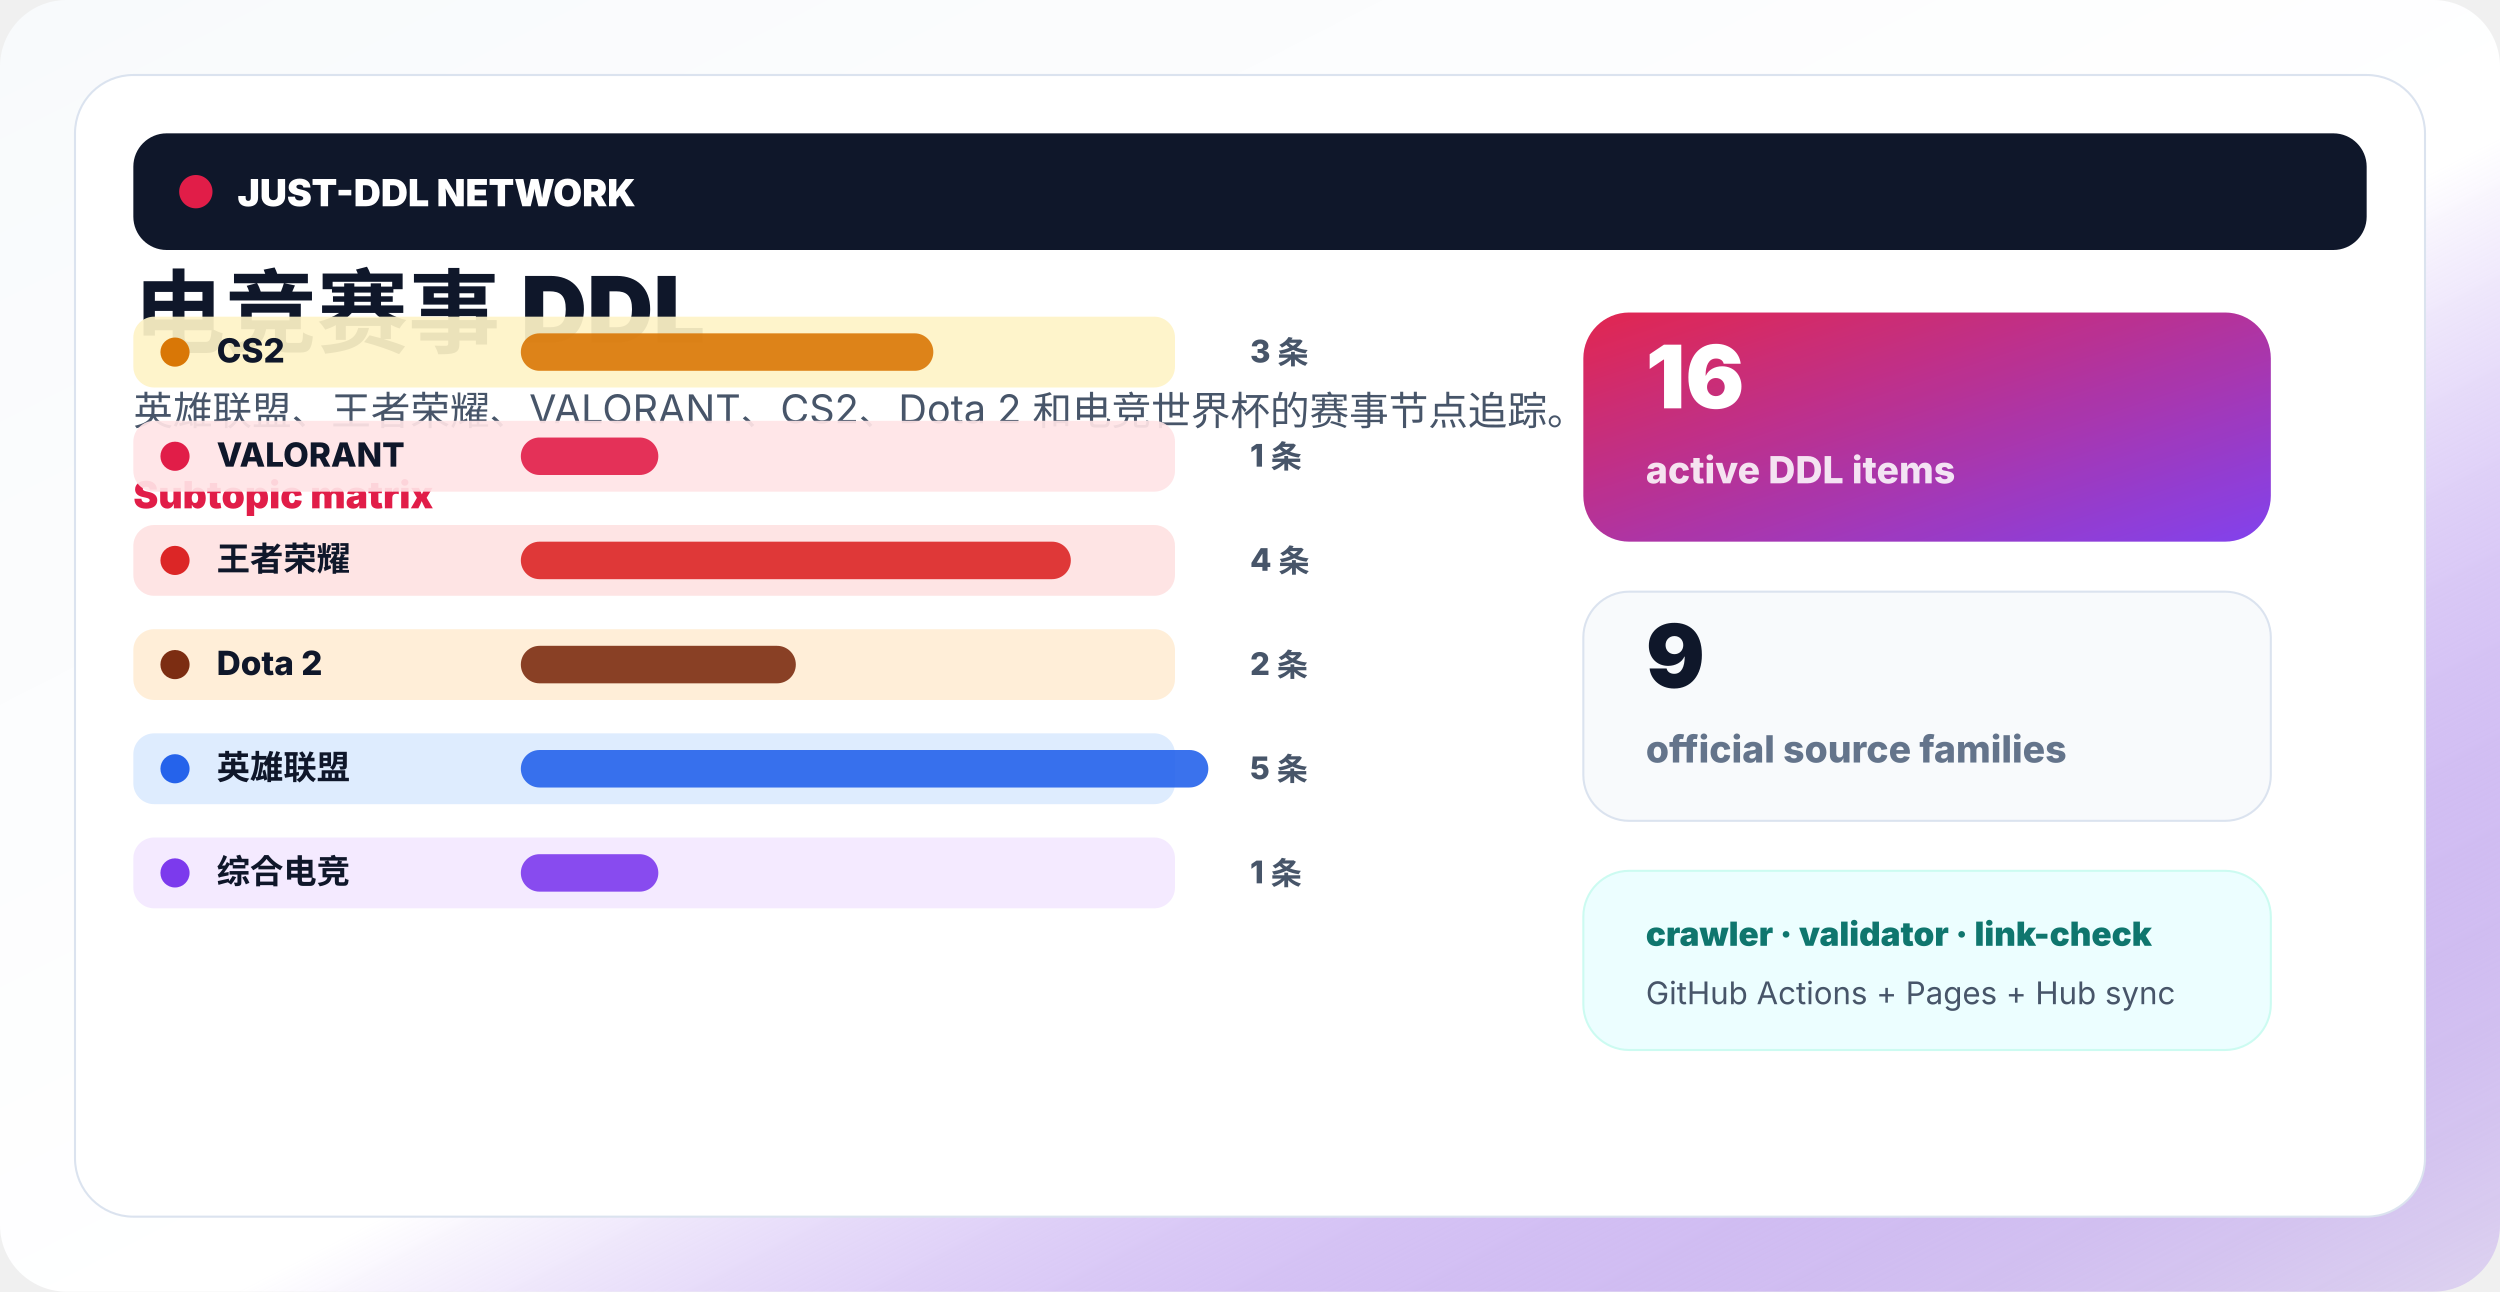
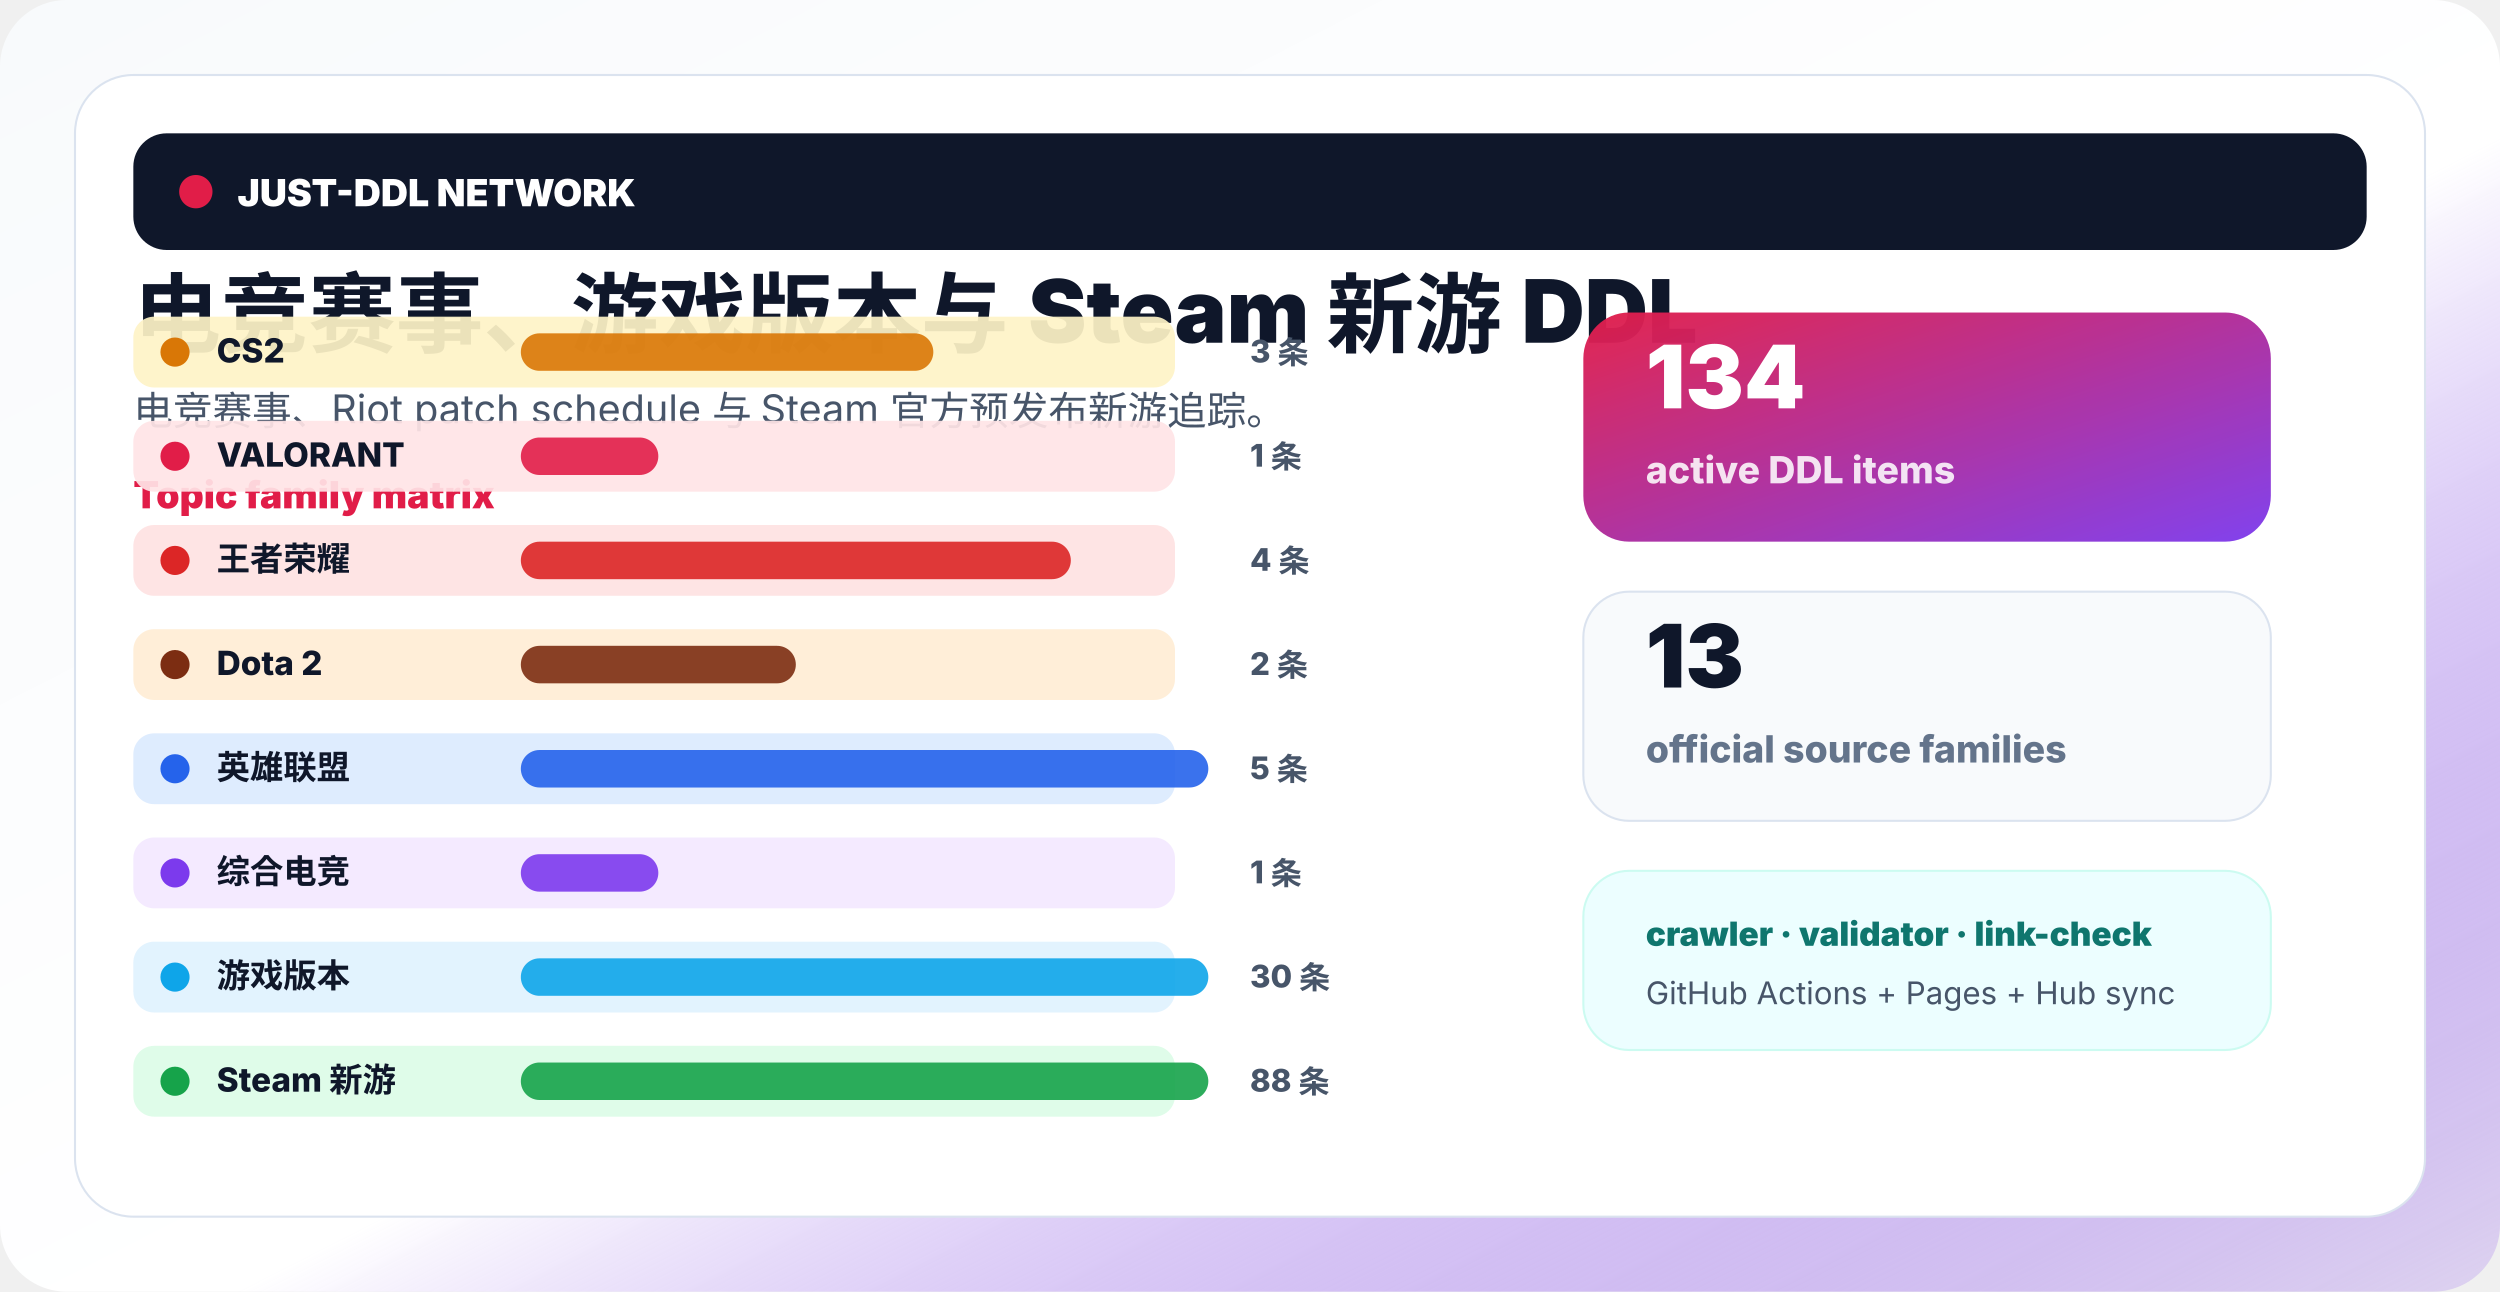
<svg xmlns="http://www.w3.org/2000/svg" width="1200" height="620" viewBox="0 0 1200 620">
  <defs>
    <linearGradient id="bg" x1="0" y1="0" x2="1" y2="1">
      <stop offset="0%" stop-color="#f8fafc" />
      <stop offset="55%" stop-color="#ffffff" />
      <stop offset="100%" stop-color="#7C3AED" stop-opacity="0.16" />
    </linearGradient>
    <linearGradient id="hero" x1="0" y1="0" x2="1" y2="1">
      <stop offset="0%" stop-color="#E11D48" />
      <stop offset="100%" stop-color="#7C3AED" />
    </linearGradient>
  </defs>
  <rect width="1200" height="620" rx="32" fill="url(#bg)" />
  <rect x="36" y="36" width="1128" height="548" rx="28" fill="#ffffff" stroke="#dbe3ef" />
  <rect x="64" y="64" width="1072" height="56" rx="16" fill="#0f172a" />
  <circle cx="94" cy="92" r="8" fill="#E11D48" />
  <text x="114" y="99" font-family="Inter, Microsoft YaHei, sans-serif" font-size="18" font-weight="900" fill="#ffffff">JUST-DDL NETWORK</text>
-   <text x="64" y="166" font-family="Inter, Microsoft YaHei, sans-serif" font-size="44" font-weight="900" fill="#0f172a">电竞赛事 DDL</text>
-   <text x="64" y="204" font-family="Inter, Microsoft YaHei, sans-serif" font-size="19" fill="#475569">英雄联盟、王者荣耀、VALORANT、CS2、Dota 2 和电竞世界杯的赛事节点追踪。</text>
+   <text x="64" y="166" font-family="Inter, Microsoft YaHei, sans-serif" font-size="42" font-weight="900" fill="#0f172a">电竞赛事、游戏版本与 Steam 新游 DDL</text>
+   <text x="64" y="204" font-family="Inter, Microsoft YaHei, sans-serif" font-size="19" fill="#475569">电竞赛事、Riot patch schedule 与 Steam 官方预发布新游追踪。</text>
  <rect x="760" y="150" width="330" height="110" rx="22" fill="url(#hero)" opacity="0.96" />
-   <text x="790" y="196" font-family="Inter, Microsoft YaHei, sans-serif" font-size="42" font-weight="900" fill="#ffffff">16</text>
+   <text x="790" y="196" font-family="Inter, Microsoft YaHei, sans-serif" font-size="42" font-weight="900" fill="#ffffff">134</text>
  <text x="790" y="232" font-family="Inter, Microsoft YaHei, sans-serif" font-size="18" font-weight="800" fill="#ffffff" opacity="0.86">active DDL items</text>
  <rect x="760" y="284" width="330" height="110" rx="22" fill="#f8fafc" stroke="#dbe3ef" />
-   <text x="790" y="330" font-family="Inter, Microsoft YaHei, sans-serif" font-size="42" font-weight="900" fill="#0f172a">9</text>
+   <text x="790" y="330" font-family="Inter, Microsoft YaHei, sans-serif" font-size="42" font-weight="900" fill="#0f172a">13</text>
  <text x="790" y="366" font-family="Inter, Microsoft YaHei, sans-serif" font-size="18" font-weight="800" fill="#64748b">official source families</text>
-   <text x="64" y="244" font-family="Inter, Microsoft YaHei, sans-serif" font-size="18" font-weight="900" fill="#E11D48">Subtopic matrix</text>
+   <text x="64" y="244" font-family="Inter, Microsoft YaHei, sans-serif" font-size="18" font-weight="900" fill="#E11D48">Topic family matrix</text>
  <g>
    <rect x="64" y="152" width="500" height="34" rx="10" fill="#FEF3C7" opacity="0.92" />
    <circle cx="84" cy="169" r="7" fill="#D97706" />
    <text x="104" y="174" font-family="Inter, Microsoft YaHei, sans-serif" font-size="16" font-weight="800" fill="#0f172a">CS2</text>
    <rect x="250" y="160" width="198" height="18" rx="9" fill="#D97706" opacity="0.9" />
    <text x="600" y="174" font-family="Inter, Microsoft YaHei, sans-serif" font-size="15" font-weight="800" fill="#475569">3 条</text>
  </g>
  <g>
    <rect x="64" y="202" width="500" height="34" rx="10" fill="#FFE4E6" opacity="0.92" />
    <circle cx="84" cy="219" r="7" fill="#E11D48" />
    <text x="104" y="224" font-family="Inter, Microsoft YaHei, sans-serif" font-size="16" font-weight="800" fill="#0f172a">VALORANT</text>
    <rect x="250" y="210" width="66" height="18" rx="9" fill="#E11D48" opacity="0.9" />
    <text x="600" y="224" font-family="Inter, Microsoft YaHei, sans-serif" font-size="15" font-weight="800" fill="#475569">1 条</text>
  </g>
  <g>
    <rect x="64" y="252" width="500" height="34" rx="10" fill="#FEE2E2" opacity="0.92" />
    <circle cx="84" cy="269" r="7" fill="#DC2626" />
    <text x="104" y="274" font-family="Inter, Microsoft YaHei, sans-serif" font-size="16" font-weight="800" fill="#0f172a">王者荣耀</text>
    <rect x="250" y="260" width="264" height="18" rx="9" fill="#DC2626" opacity="0.9" />
    <text x="600" y="274" font-family="Inter, Microsoft YaHei, sans-serif" font-size="15" font-weight="800" fill="#475569">4 条</text>
  </g>
  <g>
    <rect x="64" y="302" width="500" height="34" rx="10" fill="#FFEDD5" opacity="0.92" />
    <circle cx="84" cy="319" r="7" fill="#7C2D12" />
    <text x="104" y="324" font-family="Inter, Microsoft YaHei, sans-serif" font-size="16" font-weight="800" fill="#0f172a">Dota 2</text>
    <rect x="250" y="310" width="132" height="18" rx="9" fill="#7C2D12" opacity="0.9" />
    <text x="600" y="324" font-family="Inter, Microsoft YaHei, sans-serif" font-size="15" font-weight="800" fill="#475569">2 条</text>
  </g>
  <g>
    <rect x="64" y="352" width="500" height="34" rx="10" fill="#DBEAFE" opacity="0.92" />
    <circle cx="84" cy="369" r="7" fill="#2563EB" />
    <text x="104" y="374" font-family="Inter, Microsoft YaHei, sans-serif" font-size="16" font-weight="800" fill="#0f172a">英雄联盟</text>
    <rect x="250" y="360" width="330" height="18" rx="9" fill="#2563EB" opacity="0.9" />
    <text x="600" y="374" font-family="Inter, Microsoft YaHei, sans-serif" font-size="15" font-weight="800" fill="#475569">5 条</text>
  </g>
  <g>
    <rect x="64" y="402" width="500" height="34" rx="10" fill="#F3E8FF" opacity="0.92" />
    <circle cx="84" cy="419" r="7" fill="#7C3AED" />
    <text x="104" y="424" font-family="Inter, Microsoft YaHei, sans-serif" font-size="16" font-weight="800" fill="#0f172a">综合电竞</text>
    <rect x="250" y="410" width="66" height="18" rx="9" fill="#7C3AED" opacity="0.9" />
    <text x="600" y="424" font-family="Inter, Microsoft YaHei, sans-serif" font-size="15" font-weight="800" fill="#475569">1 条</text>
  </g>
+   <g>
+     <rect x="64" y="452" width="500" height="34" rx="10" fill="#E0F2FE" opacity="0.92" />
+     <circle cx="84" cy="469" r="7" fill="#0EA5E9" />
+     <text x="104" y="474" font-family="Inter, Microsoft YaHei, sans-serif" font-size="16" font-weight="800" fill="#0f172a">游戏版本</text>
+     <rect x="250" y="460" width="330" height="18" rx="9" fill="#0EA5E9" opacity="0.9" />
+     <text x="600" y="474" font-family="Inter, Microsoft YaHei, sans-serif" font-size="15" font-weight="800" fill="#475569">30 条</text>
+   </g>
+   <g>
+     <rect x="64" y="502" width="500" height="34" rx="10" fill="#DCFCE7" opacity="0.92" />
+     <circle cx="84" cy="519" r="7" fill="#16A34A" />
+     <text x="104" y="524" font-family="Inter, Microsoft YaHei, sans-serif" font-size="16" font-weight="800" fill="#0f172a">Steam 新游</text>
+     <rect x="250" y="510" width="330" height="18" rx="9" fill="#16A34A" opacity="0.9" />
+     <text x="600" y="524" font-family="Inter, Microsoft YaHei, sans-serif" font-size="15" font-weight="800" fill="#475569">88 条</text>
+   </g>
  <rect x="760" y="418" width="330" height="86" rx="22" fill="#ecfeff" stroke="#ccfbf1" />
  <text x="790" y="454" font-family="Inter, Microsoft YaHei, sans-serif" font-size="16" font-weight="900" fill="#0f766e">crawler · validator · link-check</text>
  <text x="790" y="482" font-family="Inter, Microsoft YaHei, sans-serif" font-size="15" fill="#475569">GitHub Actions + Pages + Hub sync</text>
</svg>
